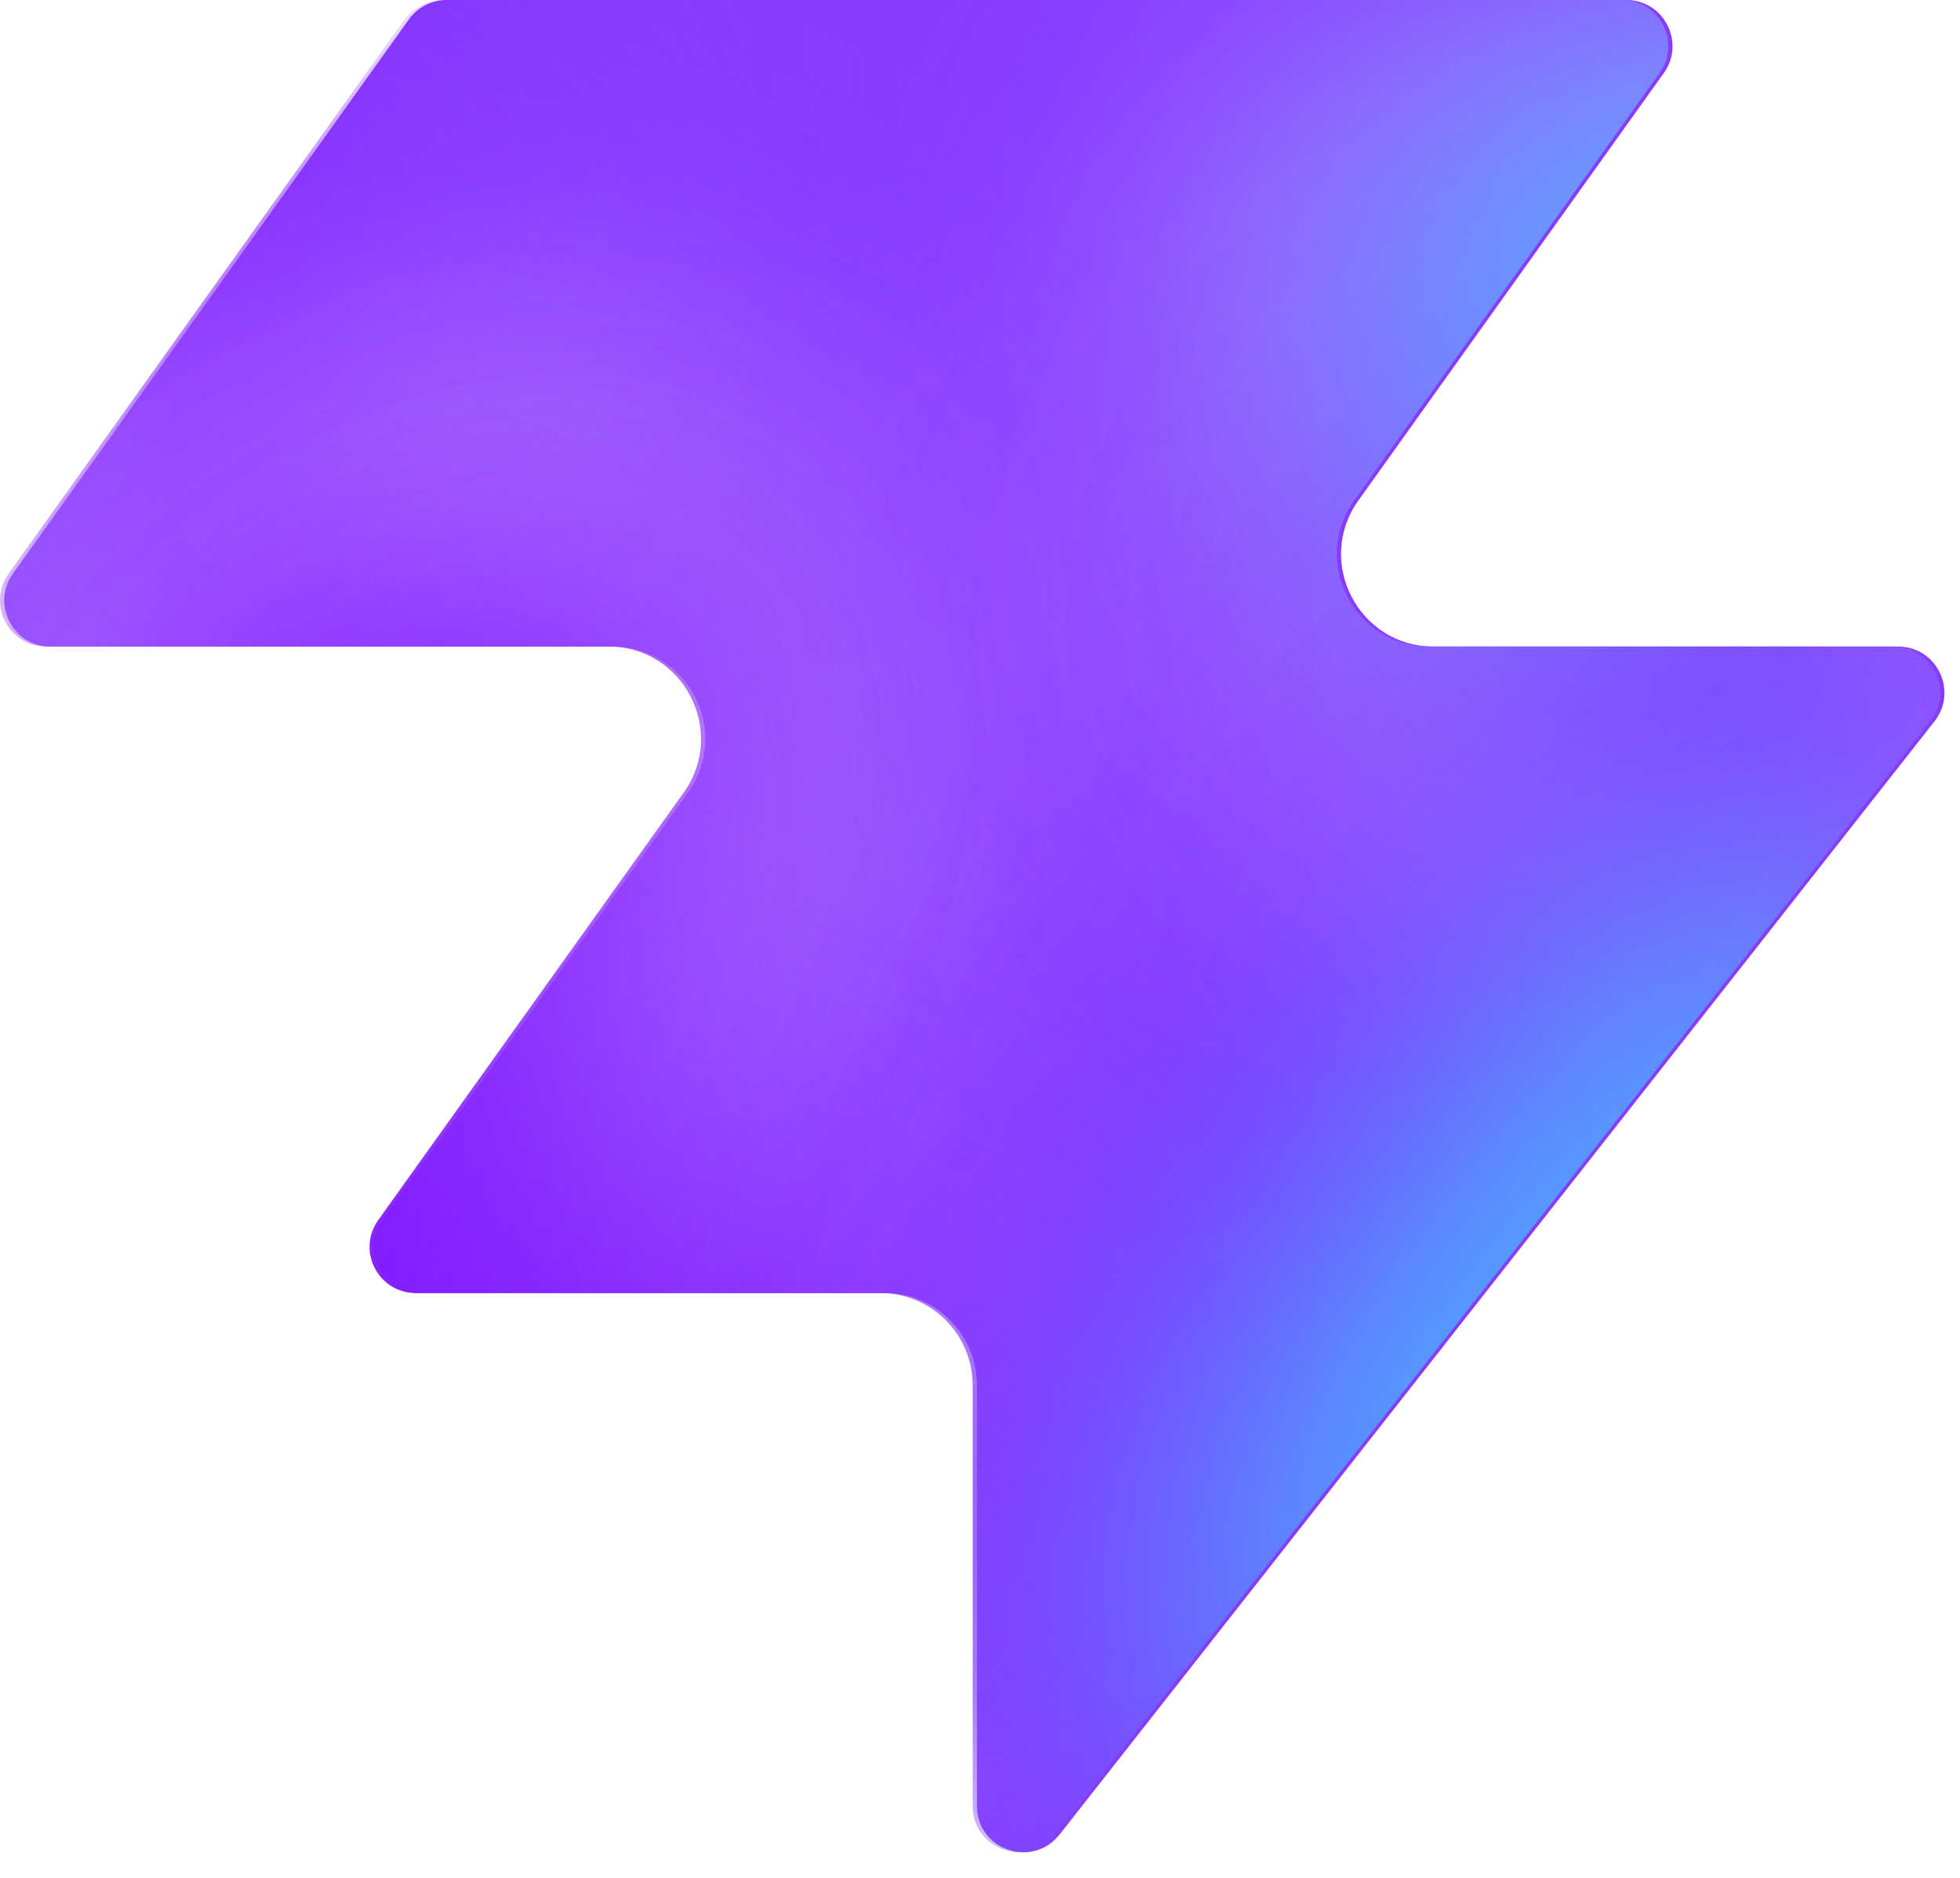
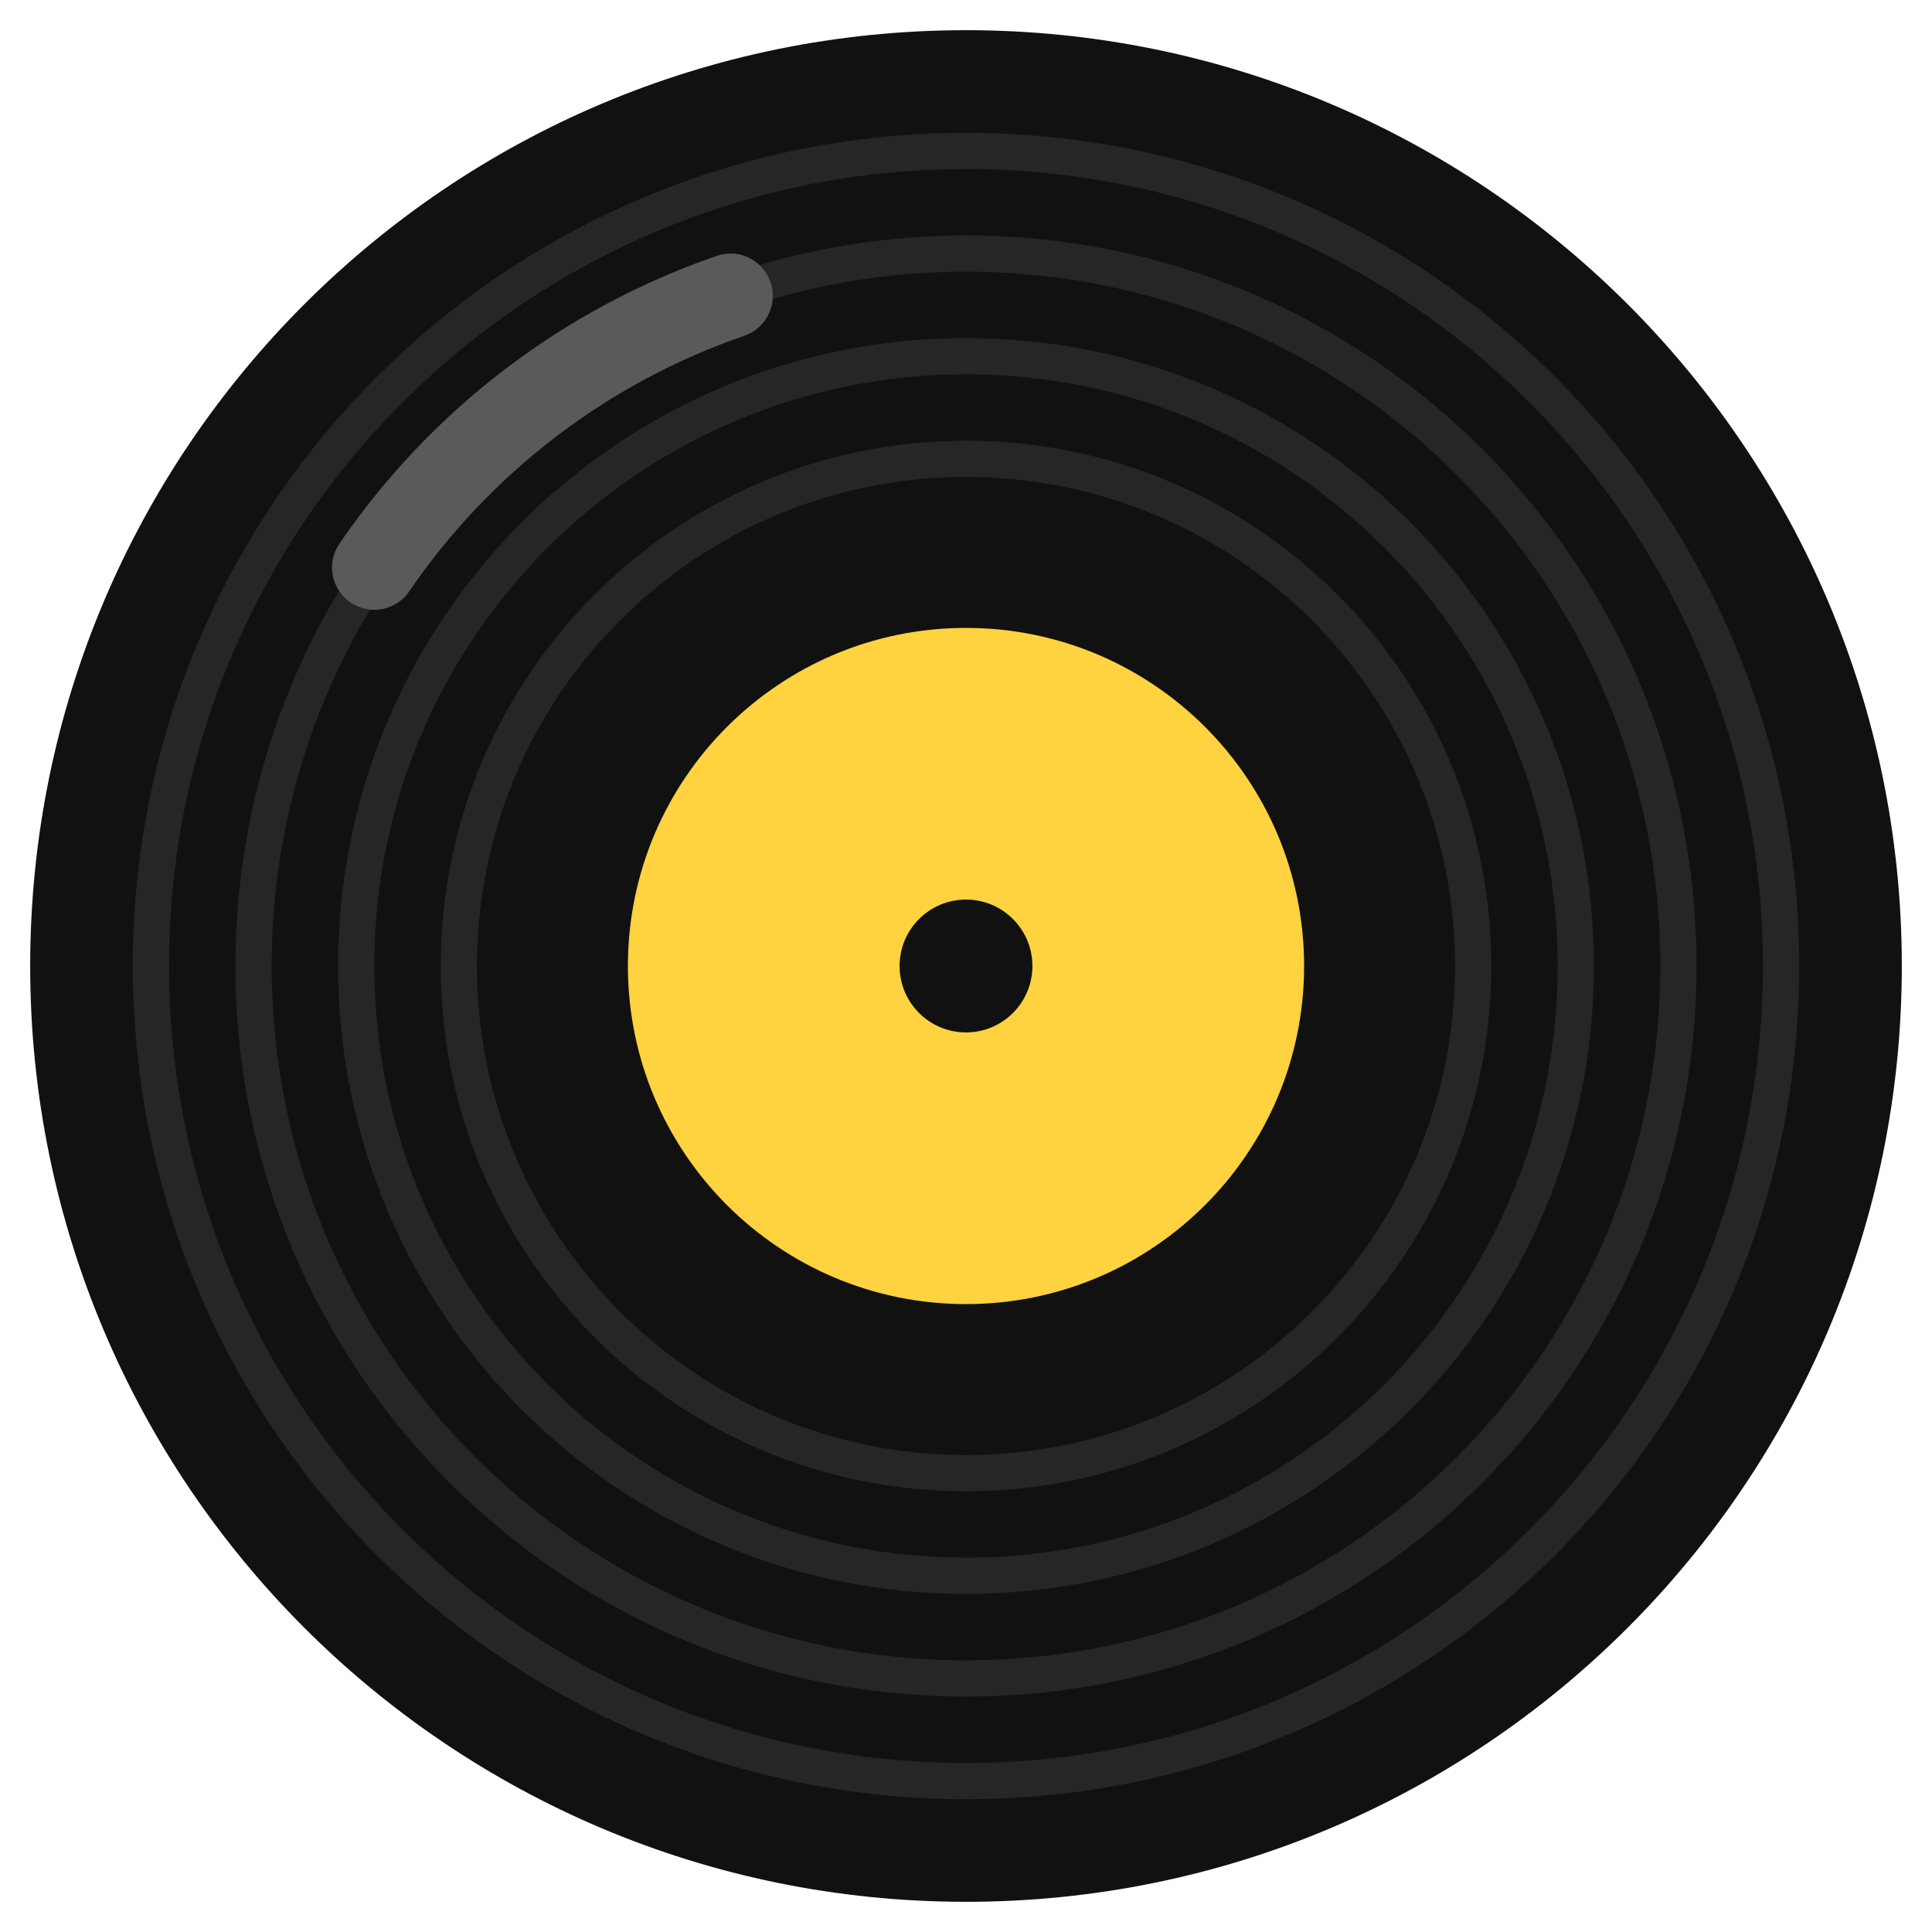
- <svg xmlns="http://www.w3.org/2000/svg" width="48" height="46" fill="none" viewBox="0 0 48 46">
-   <path fill="#863bff" d="M25.946 44.938c-.664.845-2.021.375-2.021-.698V33.937a2.26 2.26 0 0 0-2.262-2.262H10.287c-.92 0-1.456-1.04-.92-1.788l7.48-10.471c1.07-1.497 0-3.578-1.842-3.578H1.237c-.92 0-1.456-1.04-.92-1.788L10.013.474c.214-.297.556-.474.92-.474h28.894c.92 0 1.456 1.04.92 1.788l-7.48 10.471c-1.07 1.498 0 3.579 1.842 3.579h11.377c.943 0 1.473 1.088.89 1.83L25.947 44.94z" style="fill:#863bff;fill:color(display-p3 .525 .23 1);fill-opacity:1" />
-   <mask id="a" width="48" height="46" x="0" y="0" maskUnits="userSpaceOnUse" style="mask-type:alpha">
-     <path fill="#000" d="M25.842 44.938c-.664.844-2.021.375-2.021-.698V33.937a2.26 2.26 0 0 0-2.262-2.262H10.183c-.92 0-1.456-1.04-.92-1.788l7.48-10.471c1.07-1.498 0-3.579-1.842-3.579H1.133c-.92 0-1.456-1.04-.92-1.787L9.91.473c.214-.297.556-.474.92-.474h28.894c.92 0 1.456 1.04.92 1.788l-7.48 10.471c-1.07 1.498 0 3.578 1.842 3.578h11.377c.943 0 1.473 1.088.89 1.832L25.843 44.94z" style="fill:#000;fill-opacity:1" />
-   </mask>
-   <g mask="url(#a)">
-     <g filter="url(#b)">
-       <ellipse cx="5.508" cy="14.704" fill="#ede6ff" rx="5.508" ry="14.704" style="fill:#ede6ff;fill:color(display-p3 .927 .903 1);fill-opacity:1" transform="matrix(.00324 1 1 -.00324 -4.47 31.516)" />
-     </g>
-     <g filter="url(#c)">
-       <ellipse cx="10.399" cy="29.851" fill="#ede6ff" rx="10.399" ry="29.851" style="fill:#ede6ff;fill:color(display-p3 .927 .903 1);fill-opacity:1" transform="matrix(.00324 1 1 -.00324 -39.328 7.883)" />
-     </g>
-     <g filter="url(#d)">
-       <ellipse cx="5.508" cy="30.487" fill="#7e14ff" rx="5.508" ry="30.487" style="fill:#7e14ff;fill:color(display-p3 .492 .077 1);fill-opacity:1" transform="rotate(89.814 -25.913 -14.639)scale(1 -1)" />
-     </g>
-     <g filter="url(#e)">
-       <ellipse cx="5.508" cy="30.599" fill="#7e14ff" rx="5.508" ry="30.599" style="fill:#7e14ff;fill:color(display-p3 .492 .077 1);fill-opacity:1" transform="rotate(89.814 -32.644 -3.334)scale(1 -1)" />
-     </g>
-     <g filter="url(#f)">
-       <ellipse cx="5.508" cy="30.599" fill="#7e14ff" rx="5.508" ry="30.599" style="fill:#7e14ff;fill:color(display-p3 .492 .077 1);fill-opacity:1" transform="matrix(.00324 1 1 -.00324 -34.34 30.47)" />
-     </g>
-     <g filter="url(#g)">
-       <ellipse cx="14.072" cy="22.078" fill="#ede6ff" rx="14.072" ry="22.078" style="fill:#ede6ff;fill:color(display-p3 .927 .903 1);fill-opacity:1" transform="rotate(93.35 24.506 48.493)scale(-1 1)" />
-     </g>
-     <g filter="url(#h)">
-       <ellipse cx="3.47" cy="21.501" fill="#7e14ff" rx="3.47" ry="21.501" style="fill:#7e14ff;fill:color(display-p3 .492 .077 1);fill-opacity:1" transform="rotate(89.009 28.708 47.59)scale(-1 1)" />
-     </g>
-     <g filter="url(#i)">
-       <ellipse cx="3.47" cy="21.501" fill="#7e14ff" rx="3.47" ry="21.501" style="fill:#7e14ff;fill:color(display-p3 .492 .077 1);fill-opacity:1" transform="rotate(89.009 28.708 47.59)scale(-1 1)" />
-     </g>
-     <g filter="url(#j)">
-       <ellipse cx=".387" cy="8.972" fill="#7e14ff" rx="4.407" ry="29.108" style="fill:#7e14ff;fill:color(display-p3 .492 .077 1);fill-opacity:1" transform="rotate(39.51 .387 8.972)" />
-     </g>
-     <g filter="url(#k)">
-       <ellipse cx="47.523" cy="-6.092" fill="#7e14ff" rx="4.407" ry="29.108" style="fill:#7e14ff;fill:color(display-p3 .492 .077 1);fill-opacity:1" transform="rotate(37.892 47.523 -6.092)" />
-     </g>
-     <g filter="url(#l)">
-       <ellipse cx="41.412" cy="6.333" fill="#47bfff" rx="5.971" ry="9.665" style="fill:#47bfff;fill:color(display-p3 .28 .748 1);fill-opacity:1" transform="rotate(37.892 41.412 6.333)" />
-     </g>
-     <g filter="url(#m)">
-       <ellipse cx="-1.879" cy="38.332" fill="#7e14ff" rx="4.407" ry="29.108" style="fill:#7e14ff;fill:color(display-p3 .492 .077 1);fill-opacity:1" transform="rotate(37.892 -1.88 38.332)" />
-     </g>
-     <g filter="url(#n)">
-       <ellipse cx="-1.879" cy="38.332" fill="#7e14ff" rx="4.407" ry="29.108" style="fill:#7e14ff;fill:color(display-p3 .492 .077 1);fill-opacity:1" transform="rotate(37.892 -1.88 38.332)" />
-     </g>
-     <g filter="url(#o)">
-       <ellipse cx="35.651" cy="29.907" fill="#7e14ff" rx="4.407" ry="29.108" style="fill:#7e14ff;fill:color(display-p3 .492 .077 1);fill-opacity:1" transform="rotate(37.892 35.651 29.907)" />
-     </g>
-     <g filter="url(#p)">
-       <ellipse cx="38.418" cy="32.4" fill="#47bfff" rx="5.971" ry="15.297" style="fill:#47bfff;fill:color(display-p3 .28 .748 1);fill-opacity:1" transform="rotate(37.892 38.418 32.4)" />
-     </g>
+ <svg xmlns="http://www.w3.org/2000/svg" viewBox="0 0 32 32">
+   <circle cx="16" cy="16" r="15.5" fill="#111" />
+   <g fill="none" stroke="#262626" stroke-width="0.6">
+     <circle cx="16" cy="16" r="13.5" />
+     <circle cx="16" cy="16" r="11.8" />
+     <circle cx="16" cy="16" r="10.1" />
+     <circle cx="16" cy="16" r="8.4" />
  </g>
-   <defs>
-     <filter id="b" width="60.045" height="41.654" x="-19.77" y="16.149" color-interpolation-filters="sRGB" filterUnits="userSpaceOnUse">
-       <feFlood flood-opacity="0" result="BackgroundImageFix" />
-       <feBlend in="SourceGraphic" in2="BackgroundImageFix" result="shape" />
-       <feGaussianBlur result="effect1_foregroundBlur_2002_17158" stdDeviation="7.659" />
-     </filter>
-     <filter id="c" width="90.34" height="51.437" x="-54.613" y="-7.533" color-interpolation-filters="sRGB" filterUnits="userSpaceOnUse">
-       <feFlood flood-opacity="0" result="BackgroundImageFix" />
-       <feBlend in="SourceGraphic" in2="BackgroundImageFix" result="shape" />
-       <feGaussianBlur result="effect1_foregroundBlur_2002_17158" stdDeviation="7.659" />
-     </filter>
-     <filter id="d" width="79.355" height="29.4" x="-49.64" y="2.03" color-interpolation-filters="sRGB" filterUnits="userSpaceOnUse">
-       <feFlood flood-opacity="0" result="BackgroundImageFix" />
-       <feBlend in="SourceGraphic" in2="BackgroundImageFix" result="shape" />
-       <feGaussianBlur result="effect1_foregroundBlur_2002_17158" stdDeviation="4.596" />
-     </filter>
-     <filter id="e" width="79.579" height="29.4" x="-45.045" y="20.029" color-interpolation-filters="sRGB" filterUnits="userSpaceOnUse">
-       <feFlood flood-opacity="0" result="BackgroundImageFix" />
-       <feBlend in="SourceGraphic" in2="BackgroundImageFix" result="shape" />
-       <feGaussianBlur result="effect1_foregroundBlur_2002_17158" stdDeviation="4.596" />
-     </filter>
-     <filter id="f" width="79.579" height="29.4" x="-43.513" y="21.178" color-interpolation-filters="sRGB" filterUnits="userSpaceOnUse">
-       <feFlood flood-opacity="0" result="BackgroundImageFix" />
-       <feBlend in="SourceGraphic" in2="BackgroundImageFix" result="shape" />
-       <feGaussianBlur result="effect1_foregroundBlur_2002_17158" stdDeviation="4.596" />
-     </filter>
-     <filter id="g" width="74.749" height="58.852" x="15.756" y="-17.901" color-interpolation-filters="sRGB" filterUnits="userSpaceOnUse">
-       <feFlood flood-opacity="0" result="BackgroundImageFix" />
-       <feBlend in="SourceGraphic" in2="BackgroundImageFix" result="shape" />
-       <feGaussianBlur result="effect1_foregroundBlur_2002_17158" stdDeviation="7.659" />
-     </filter>
-     <filter id="h" width="61.377" height="25.362" x="23.548" y="2.284" color-interpolation-filters="sRGB" filterUnits="userSpaceOnUse">
-       <feFlood flood-opacity="0" result="BackgroundImageFix" />
-       <feBlend in="SourceGraphic" in2="BackgroundImageFix" result="shape" />
-       <feGaussianBlur result="effect1_foregroundBlur_2002_17158" stdDeviation="4.596" />
-     </filter>
-     <filter id="i" width="61.377" height="25.362" x="23.548" y="2.284" color-interpolation-filters="sRGB" filterUnits="userSpaceOnUse">
-       <feFlood flood-opacity="0" result="BackgroundImageFix" />
-       <feBlend in="SourceGraphic" in2="BackgroundImageFix" result="shape" />
-       <feGaussianBlur result="effect1_foregroundBlur_2002_17158" stdDeviation="4.596" />
-     </filter>
-     <filter id="j" width="56.045" height="63.649" x="-27.636" y="-22.853" color-interpolation-filters="sRGB" filterUnits="userSpaceOnUse">
-       <feFlood flood-opacity="0" result="BackgroundImageFix" />
-       <feBlend in="SourceGraphic" in2="BackgroundImageFix" result="shape" />
-       <feGaussianBlur result="effect1_foregroundBlur_2002_17158" stdDeviation="4.596" />
-     </filter>
-     <filter id="k" width="54.814" height="64.646" x="20.116" y="-38.415" color-interpolation-filters="sRGB" filterUnits="userSpaceOnUse">
-       <feFlood flood-opacity="0" result="BackgroundImageFix" />
-       <feBlend in="SourceGraphic" in2="BackgroundImageFix" result="shape" />
-       <feGaussianBlur result="effect1_foregroundBlur_2002_17158" stdDeviation="4.596" />
-     </filter>
-     <filter id="l" width="33.541" height="35.313" x="24.641" y="-11.323" color-interpolation-filters="sRGB" filterUnits="userSpaceOnUse">
-       <feFlood flood-opacity="0" result="BackgroundImageFix" />
-       <feBlend in="SourceGraphic" in2="BackgroundImageFix" result="shape" />
-       <feGaussianBlur result="effect1_foregroundBlur_2002_17158" stdDeviation="4.596" />
-     </filter>
-     <filter id="m" width="54.814" height="64.646" x="-29.286" y="6.009" color-interpolation-filters="sRGB" filterUnits="userSpaceOnUse">
-       <feFlood flood-opacity="0" result="BackgroundImageFix" />
-       <feBlend in="SourceGraphic" in2="BackgroundImageFix" result="shape" />
-       <feGaussianBlur result="effect1_foregroundBlur_2002_17158" stdDeviation="4.596" />
-     </filter>
-     <filter id="n" width="54.814" height="64.646" x="-29.286" y="6.009" color-interpolation-filters="sRGB" filterUnits="userSpaceOnUse">
-       <feFlood flood-opacity="0" result="BackgroundImageFix" />
-       <feBlend in="SourceGraphic" in2="BackgroundImageFix" result="shape" />
-       <feGaussianBlur result="effect1_foregroundBlur_2002_17158" stdDeviation="4.596" />
-     </filter>
-     <filter id="o" width="54.814" height="64.646" x="8.244" y="-2.416" color-interpolation-filters="sRGB" filterUnits="userSpaceOnUse">
-       <feFlood flood-opacity="0" result="BackgroundImageFix" />
-       <feBlend in="SourceGraphic" in2="BackgroundImageFix" result="shape" />
-       <feGaussianBlur result="effect1_foregroundBlur_2002_17158" stdDeviation="4.596" />
-     </filter>
-     <filter id="p" width="39.409" height="43.623" x="18.713" y="10.588" color-interpolation-filters="sRGB" filterUnits="userSpaceOnUse">
-       <feFlood flood-opacity="0" result="BackgroundImageFix" />
-       <feBlend in="SourceGraphic" in2="BackgroundImageFix" result="shape" />
-       <feGaussianBlur result="effect1_foregroundBlur_2002_17158" stdDeviation="4.596" />
-     </filter>
-   </defs>
+   <path d="M6.2 9.4 A11.8 11.8 0 0 1 12.1 4.9" fill="none" stroke="#5a5a5a" stroke-width="1.4" stroke-linecap="round" />
+   <circle cx="16" cy="16" r="5.6" fill="#ffd23f" />
+   <circle cx="16" cy="16" r="1.1" fill="#111" />
</svg>
